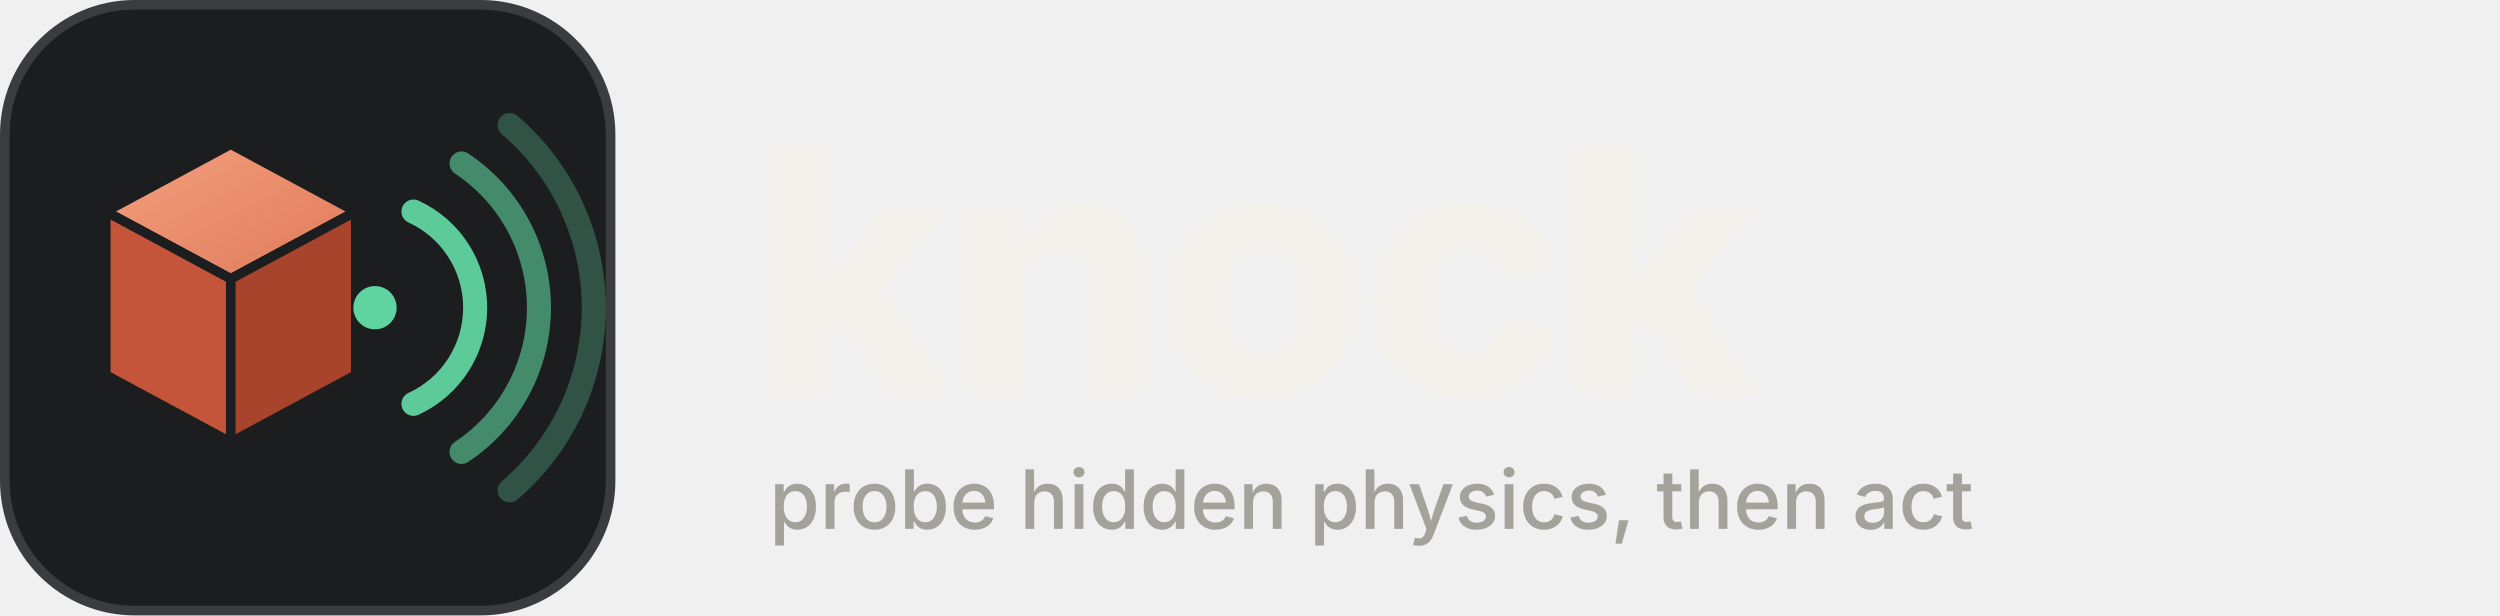
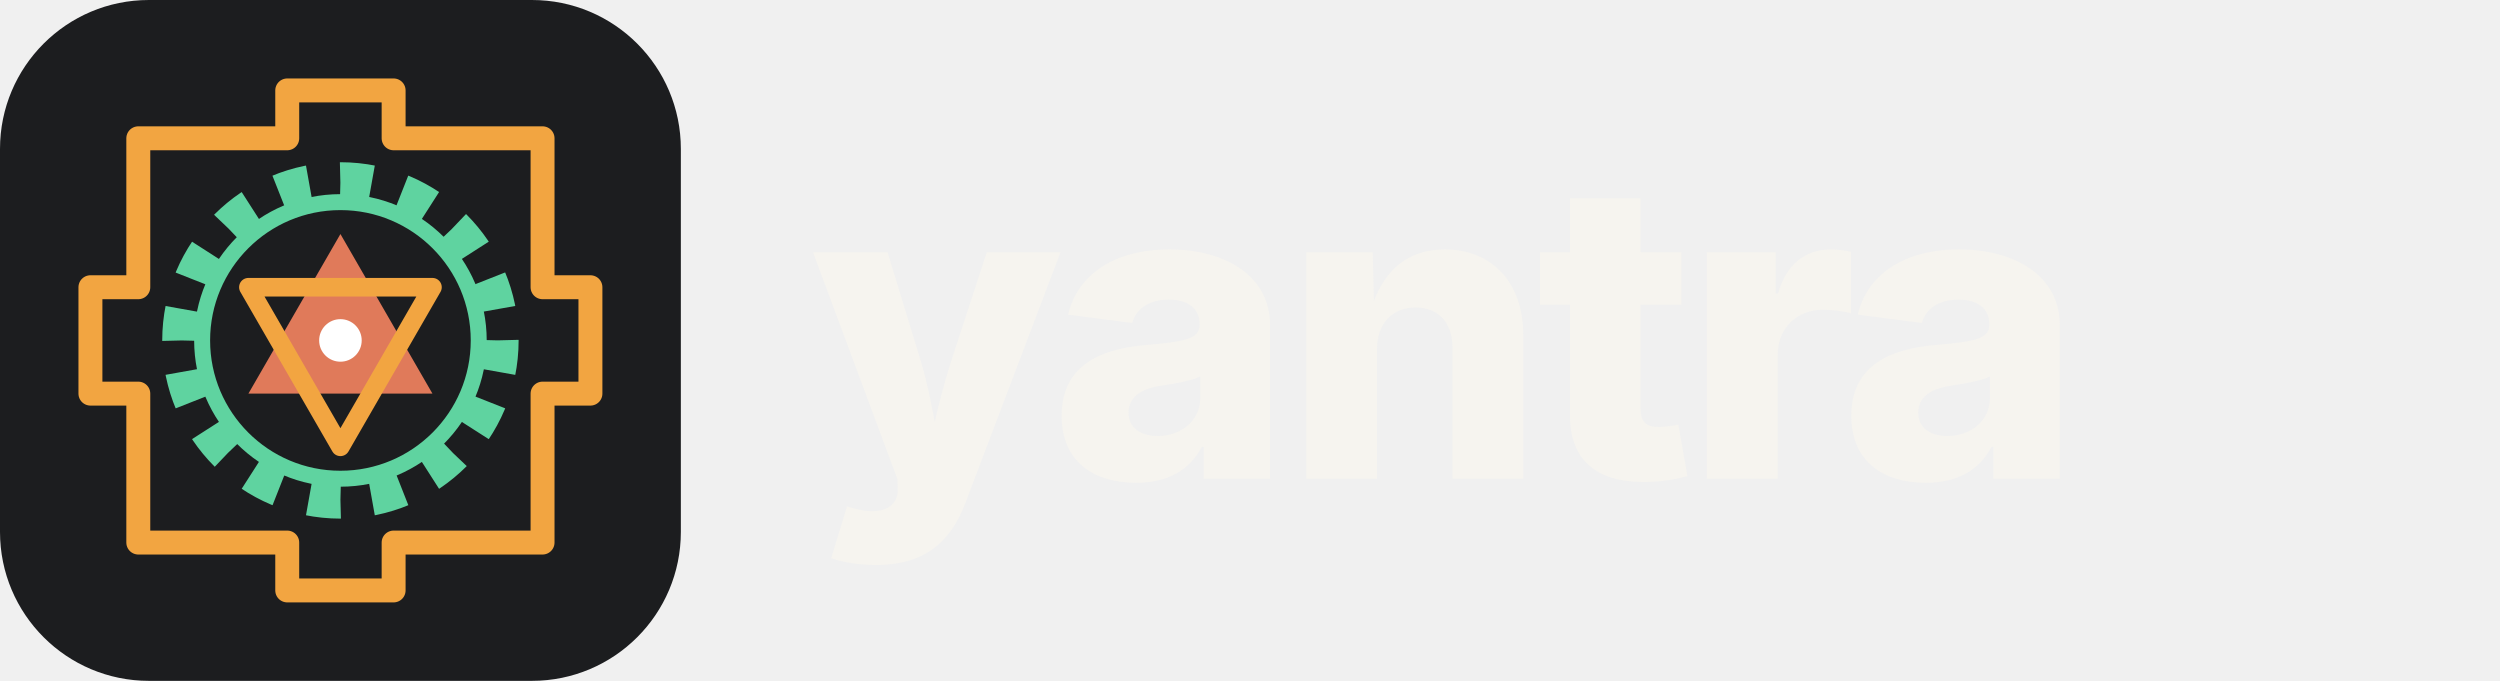
- <svg xmlns="http://www.w3.org/2000/svg" viewBox="0 0 520 128" width="520" height="128">
-   <defs>
-     <linearGradient id="top" x1="0" y1="0" x2="1" y2="1">
-       <stop offset="0" stop-color="#f3a07f" />
-       <stop offset="1" stop-color="#e07a5a" />
-     </linearGradient>
-   </defs>
-   <rect x="1" y="1" width="126" height="126" rx="27" fill="#1c1d1f" stroke="#3a3c40" stroke-width="2" />
-   <g fill="none" stroke="#5fd3a0" stroke-linecap="round">
-     <path d="M86 44 a22 22 0 0 1 0 40" stroke-width="5" opacity="0.95" />
-     <path d="M96 34 a36 36 0 0 1 0 60" stroke-width="5" opacity="0.6" />
-     <path d="M106 26 a50 50 0 0 1 0 76" stroke-width="5" opacity="0.3" />
-   </g>
-   <g stroke="#1c1d1f" stroke-width="2" stroke-linejoin="round">
-     <path d="M48 30 L74 44 L48 58 L22 44 Z" fill="url(#top)" />
-     <path d="M22 44 L48 58 L48 92 L22 78 Z" fill="#c4553a" />
-     <path d="M48 58 L74 44 L74 78 L48 92 Z" fill="#a8432c" />
-   </g>
-   <circle cx="78" cy="64" r="4.5" fill="#5fd3a0" />
-   <text x="156" y="82" font-family="Inter, 'Helvetica Neue', Helvetica, Arial, sans-serif" font-size="72" font-weight="800" letter-spacing="-2" fill="#f2f1ec">knock</text>
-   <text x="160" y="110" font-family="Inter, 'Helvetica Neue', Helvetica, Arial, sans-serif" font-size="17" font-weight="500" fill="#a3a39c">probe hidden physics, then act</text>
+ <svg xmlns="http://www.w3.org/2000/svg" viewBox="0 0 470 128" width="470" height="128">
+   <rect width="128" height="128" rx="28" fill="#1c1d1f" />
+   <path d="M26 26 H54 V17 H74 V26 H102 V54 H111 V74 H102 V102 H74 V111 H54 V102 H26 V74 H17 V54 H26 Z" fill="none" stroke="#f2a541" stroke-width="4.5" stroke-linejoin="round" />
+   <circle cx="64" cy="64" r="30" fill="none" stroke="#5fd3a0" stroke-width="7" stroke-dasharray="5.9 5.88" />
+   <circle cx="64" cy="64" r="26" fill="#1c1d1f" stroke="#5fd3a0" stroke-width="3" />
+   <path d="M64 44 L81.3 74 L46.7 74 Z" fill="#e07a5a" />
+   <path d="M64 84 L46.7 54 L81.3 54 Z" fill="none" stroke="#f2a541" stroke-width="3.5" stroke-linejoin="round" />
+   <circle cx="64" cy="64" r="4" fill="#ffffff" />
+   <text x="152" y="90" font-family="Inter, -apple-system, Segoe UI, Helvetica, Arial, sans-serif" font-size="78" font-weight="800" letter-spacing="-2" fill="#f6f4ef">yantra</text>
</svg>
